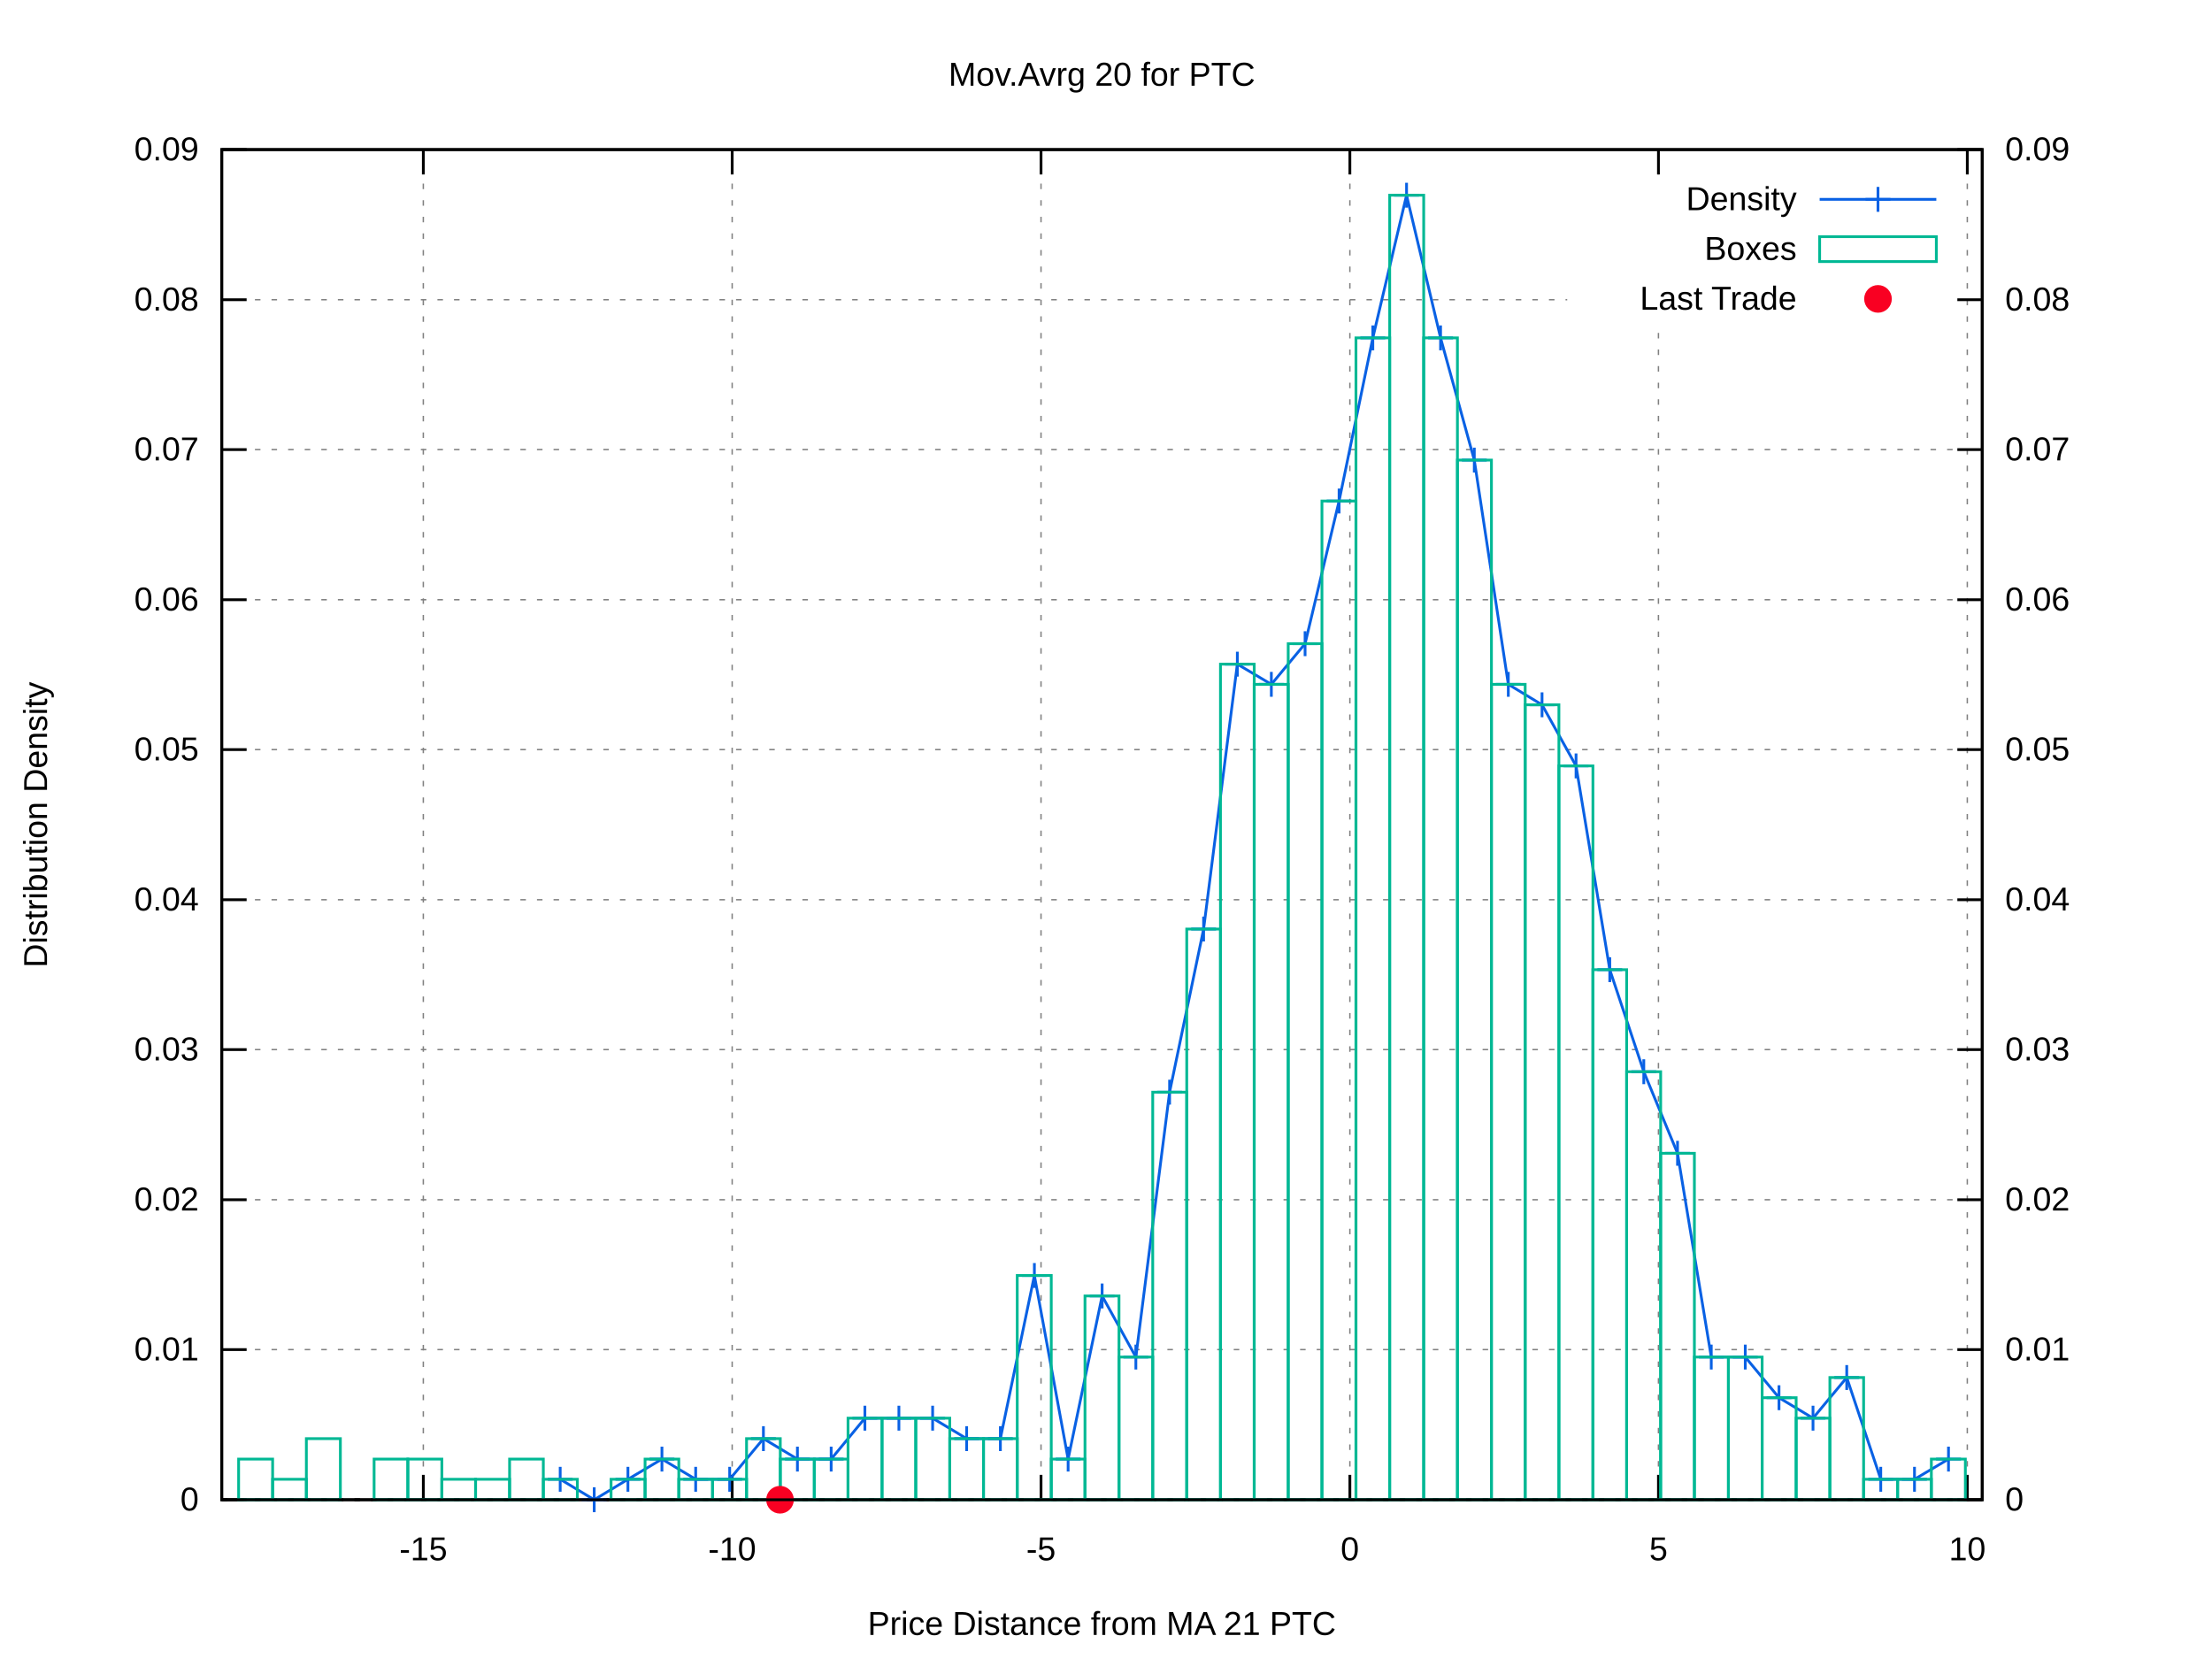
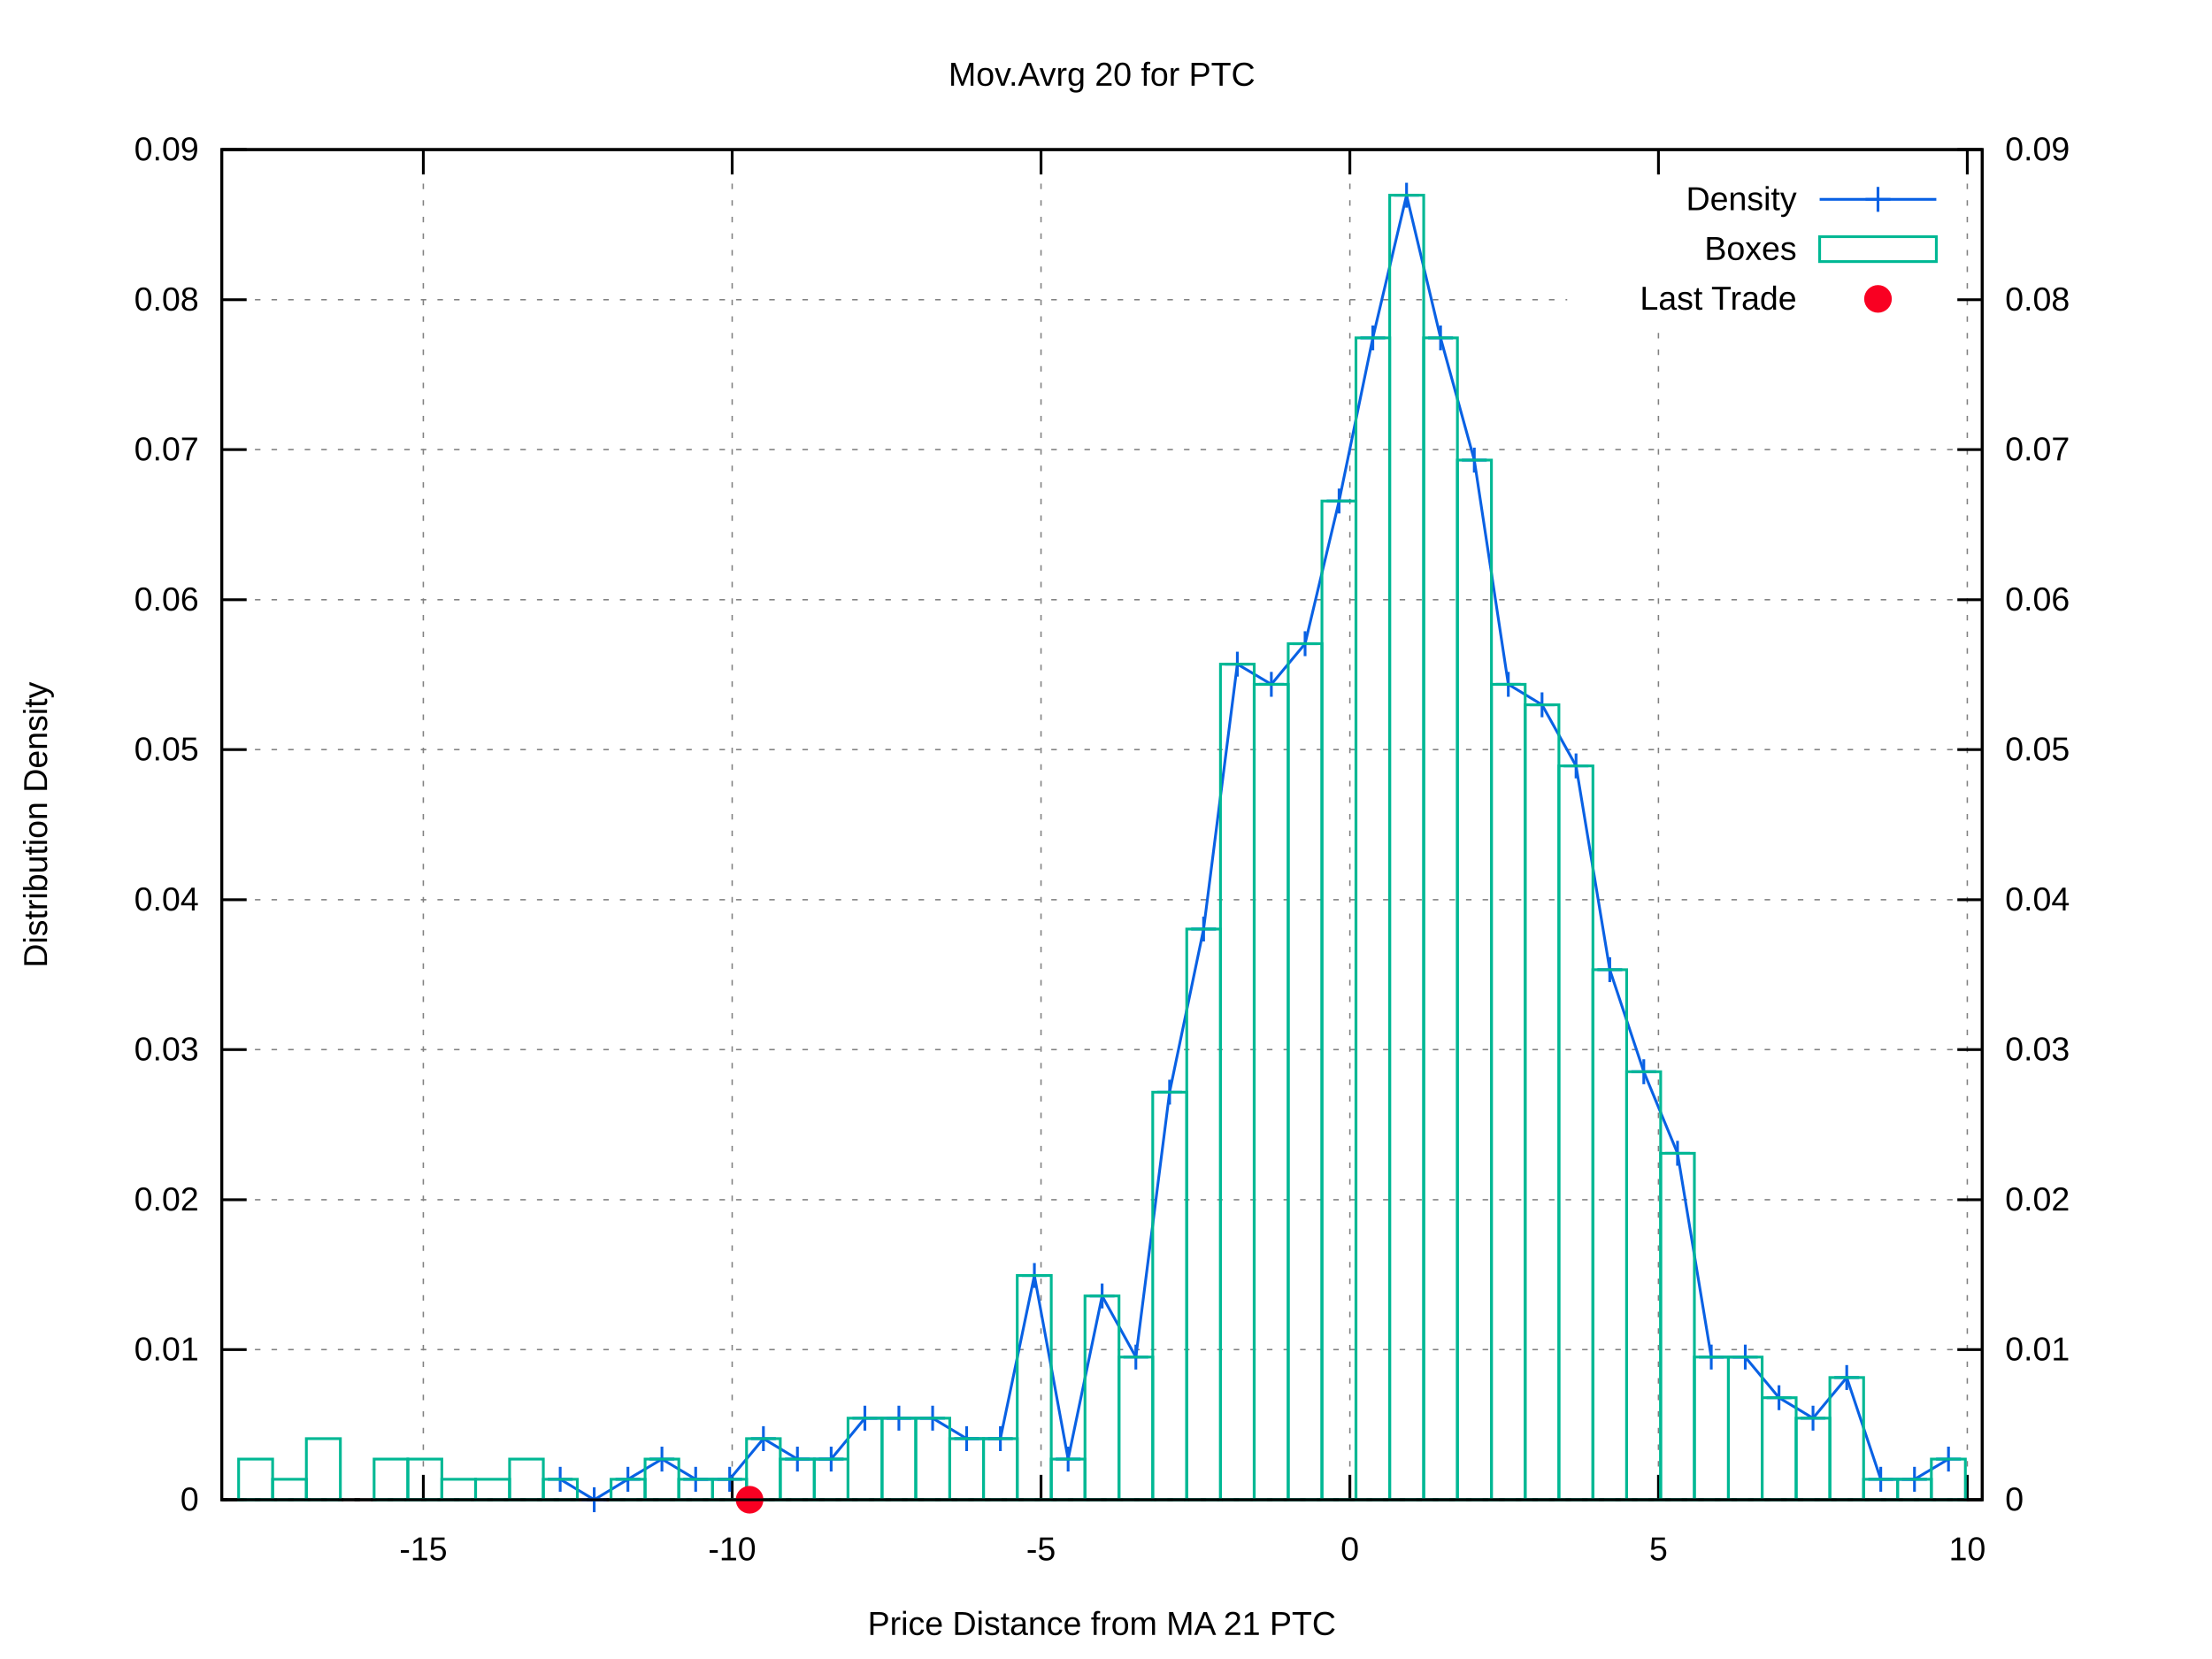
<svg xmlns="http://www.w3.org/2000/svg" xmlns:xlink="http://www.w3.org/1999/xlink" viewBox="0 0 800 600">
  <g id="gnuplot_canvas">
    <rect x="0" y="0" width="800" height="600" fill="#ffffff" />
    <defs>
      <circle id="gpDot" r="0.5" stroke-width="0.5" />
      <path id="gpPt0" stroke-width="0.222" stroke="currentColor" d="M-1,0 h2 M0,-1 v2" />
      <path id="gpPt1" stroke-width="0.222" stroke="currentColor" d="M-1,-1 L1,1 M1,-1 L-1,1" />
      <path id="gpPt2" stroke-width="0.222" stroke="currentColor" d="M-1,0 L1,0 M0,-1 L0,1 M-1,-1 L1,1 M-1,1 L1,-1" />
      <rect id="gpPt3" stroke-width="0.222" stroke="currentColor" x="-1" y="-1" width="2" height="2" />
      <rect id="gpPt4" stroke-width="0.222" stroke="currentColor" fill="currentColor" x="-1" y="-1" width="2" height="2" />
      <circle id="gpPt5" stroke-width="0.222" stroke="currentColor" cx="0" cy="0" r="1" />
      <use xlink:href="#gpPt5" id="gpPt6" fill="currentColor" stroke="none" />
      <path id="gpPt7" stroke-width="0.222" stroke="currentColor" d="M0,-1.33 L-1.33,0.67 L1.33,0.67 z" />
      <use xlink:href="#gpPt7" id="gpPt8" fill="currentColor" stroke="none" />
      <use xlink:href="#gpPt7" id="gpPt9" stroke="currentColor" transform="rotate(180)" />
      <use xlink:href="#gpPt9" id="gpPt10" fill="currentColor" stroke="none" />
      <use xlink:href="#gpPt3" id="gpPt11" stroke="currentColor" transform="rotate(45)" />
      <use xlink:href="#gpPt11" id="gpPt12" fill="currentColor" stroke="none" />
      <path id="gpPt13" stroke-width="0.222" stroke="currentColor" d="M0,1.330 L1.265,0.411 L0.782,-1.067 L-0.782,-1.076 L-1.265,0.411 z" />
      <use xlink:href="#gpPt13" id="gpPt14" fill="currentColor" stroke="none" />
      <filter id="textbox" filterUnits="objectBoundingBox" x="0" y="0" height="1" width="1">
        <feFlood flood-color="#FFFFFF" flood-opacity="1" result="bgnd" />
        <feComposite in="SourceGraphic" in2="bgnd" operator="atop" />
      </filter>
      <filter id="greybox" filterUnits="objectBoundingBox" x="0" y="0" height="1" width="1">
        <feFlood flood-color="lightgrey" flood-opacity="1" result="grey" />
        <feComposite in="SourceGraphic" in2="grey" operator="atop" />
      </filter>
    </defs>
    <g fill="none" color="#FFFFFF" stroke="black" stroke-width="1.00" stroke-linecap="butt" stroke-linejoin="miter">
</g>
    <g fill="none" color="black" stroke="currentColor" stroke-width="1.00" stroke-linecap="butt" stroke-linejoin="miter">
</g>
    <g fill="none" color="black" stroke="black" stroke-width="0.50" stroke-linecap="butt" stroke-linejoin="miter">
</g>
    <g fill="none" color="gray" stroke="currentColor" stroke-width="0.50" stroke-linecap="butt" stroke-linejoin="miter">
      <path stroke="gray" stroke-dasharray="2,4" class="gridline" d="M80.2,542.4 L716.9,542.4  " />
    </g>
    <g fill="none" color="gray" stroke="gray" stroke-width="1.00" stroke-linecap="butt" stroke-linejoin="miter">
</g>
    <g fill="none" color="black" stroke="currentColor" stroke-width="1.00" stroke-linecap="butt" stroke-linejoin="miter">
      <path stroke="black" d="M80.2,542.4 L89.2,542.4  " />
      <g transform="translate(71.9,546.3)" stroke="none" fill="black" font-family="arial" font-size="12.00" text-anchor="end">
        <text>
          <tspan font-family="arial"> 0</tspan>
        </text>
      </g>
    </g>
    <g fill="none" color="black" stroke="currentColor" stroke-width="1.00" stroke-linecap="butt" stroke-linejoin="miter">
</g>
    <g fill="none" color="black" stroke="black" stroke-width="0.50" stroke-linecap="butt" stroke-linejoin="miter">
</g>
    <g fill="none" color="gray" stroke="currentColor" stroke-width="0.50" stroke-linecap="butt" stroke-linejoin="miter">
      <path stroke="gray" stroke-dasharray="2,4" class="gridline" d="M80.2,488.1 L716.9,488.1  " />
    </g>
    <g fill="none" color="gray" stroke="gray" stroke-width="1.00" stroke-linecap="butt" stroke-linejoin="miter">
</g>
    <g fill="none" color="black" stroke="currentColor" stroke-width="1.00" stroke-linecap="butt" stroke-linejoin="miter">
      <path stroke="black" d="M80.2,488.1 L89.2,488.1  " />
      <g transform="translate(71.9,492.0)" stroke="none" fill="black" font-family="arial" font-size="12.00" text-anchor="end">
        <text>
          <tspan font-family="arial"> 0.01</tspan>
        </text>
      </g>
    </g>
    <g fill="none" color="black" stroke="currentColor" stroke-width="1.00" stroke-linecap="butt" stroke-linejoin="miter">
</g>
    <g fill="none" color="black" stroke="black" stroke-width="0.50" stroke-linecap="butt" stroke-linejoin="miter">
</g>
    <g fill="none" color="gray" stroke="currentColor" stroke-width="0.50" stroke-linecap="butt" stroke-linejoin="miter">
      <path stroke="gray" stroke-dasharray="2,4" class="gridline" d="M80.2,433.9 L716.9,433.9  " />
    </g>
    <g fill="none" color="gray" stroke="gray" stroke-width="1.00" stroke-linecap="butt" stroke-linejoin="miter">
</g>
    <g fill="none" color="black" stroke="currentColor" stroke-width="1.00" stroke-linecap="butt" stroke-linejoin="miter">
      <path stroke="black" d="M80.2,433.9 L89.2,433.9  " />
      <g transform="translate(71.9,437.8)" stroke="none" fill="black" font-family="arial" font-size="12.00" text-anchor="end">
        <text>
          <tspan font-family="arial"> 0.02</tspan>
        </text>
      </g>
    </g>
    <g fill="none" color="black" stroke="currentColor" stroke-width="1.00" stroke-linecap="butt" stroke-linejoin="miter">
</g>
    <g fill="none" color="black" stroke="black" stroke-width="0.50" stroke-linecap="butt" stroke-linejoin="miter">
</g>
    <g fill="none" color="gray" stroke="currentColor" stroke-width="0.50" stroke-linecap="butt" stroke-linejoin="miter">
      <path stroke="gray" stroke-dasharray="2,4" class="gridline" d="M80.2,379.6 L716.9,379.6  " />
    </g>
    <g fill="none" color="gray" stroke="gray" stroke-width="1.00" stroke-linecap="butt" stroke-linejoin="miter">
</g>
    <g fill="none" color="black" stroke="currentColor" stroke-width="1.00" stroke-linecap="butt" stroke-linejoin="miter">
      <path stroke="black" d="M80.2,379.6 L89.2,379.6  " />
      <g transform="translate(71.9,383.5)" stroke="none" fill="black" font-family="arial" font-size="12.00" text-anchor="end">
        <text>
          <tspan font-family="arial"> 0.03</tspan>
        </text>
      </g>
    </g>
    <g fill="none" color="black" stroke="currentColor" stroke-width="1.00" stroke-linecap="butt" stroke-linejoin="miter">
</g>
    <g fill="none" color="black" stroke="black" stroke-width="0.50" stroke-linecap="butt" stroke-linejoin="miter">
</g>
    <g fill="none" color="gray" stroke="currentColor" stroke-width="0.50" stroke-linecap="butt" stroke-linejoin="miter">
      <path stroke="gray" stroke-dasharray="2,4" class="gridline" d="M80.2,325.4 L716.9,325.4  " />
    </g>
    <g fill="none" color="gray" stroke="gray" stroke-width="1.00" stroke-linecap="butt" stroke-linejoin="miter">
</g>
    <g fill="none" color="black" stroke="currentColor" stroke-width="1.00" stroke-linecap="butt" stroke-linejoin="miter">
      <path stroke="black" d="M80.2,325.4 L89.2,325.4  " />
      <g transform="translate(71.9,329.3)" stroke="none" fill="black" font-family="arial" font-size="12.00" text-anchor="end">
        <text>
          <tspan font-family="arial"> 0.04</tspan>
        </text>
      </g>
    </g>
    <g fill="none" color="black" stroke="currentColor" stroke-width="1.00" stroke-linecap="butt" stroke-linejoin="miter">
</g>
    <g fill="none" color="black" stroke="black" stroke-width="0.50" stroke-linecap="butt" stroke-linejoin="miter">
</g>
    <g fill="none" color="gray" stroke="currentColor" stroke-width="0.50" stroke-linecap="butt" stroke-linejoin="miter">
      <path stroke="gray" stroke-dasharray="2,4" class="gridline" d="M80.2,271.1 L716.9,271.1  " />
    </g>
    <g fill="none" color="gray" stroke="gray" stroke-width="1.00" stroke-linecap="butt" stroke-linejoin="miter">
</g>
    <g fill="none" color="black" stroke="currentColor" stroke-width="1.00" stroke-linecap="butt" stroke-linejoin="miter">
      <path stroke="black" d="M80.2,271.1 L89.2,271.1  " />
      <g transform="translate(71.9,275.0)" stroke="none" fill="black" font-family="arial" font-size="12.00" text-anchor="end">
        <text>
          <tspan font-family="arial"> 0.05</tspan>
        </text>
      </g>
    </g>
    <g fill="none" color="black" stroke="currentColor" stroke-width="1.00" stroke-linecap="butt" stroke-linejoin="miter">
</g>
    <g fill="none" color="black" stroke="black" stroke-width="0.50" stroke-linecap="butt" stroke-linejoin="miter">
</g>
    <g fill="none" color="gray" stroke="currentColor" stroke-width="0.50" stroke-linecap="butt" stroke-linejoin="miter">
      <path stroke="gray" stroke-dasharray="2,4" class="gridline" d="M80.2,216.9 L716.9,216.9  " />
    </g>
    <g fill="none" color="gray" stroke="gray" stroke-width="1.00" stroke-linecap="butt" stroke-linejoin="miter">
</g>
    <g fill="none" color="black" stroke="currentColor" stroke-width="1.00" stroke-linecap="butt" stroke-linejoin="miter">
      <path stroke="black" d="M80.2,216.9 L89.2,216.9  " />
      <g transform="translate(71.9,220.8)" stroke="none" fill="black" font-family="arial" font-size="12.00" text-anchor="end">
        <text>
          <tspan font-family="arial"> 0.06</tspan>
        </text>
      </g>
    </g>
    <g fill="none" color="black" stroke="currentColor" stroke-width="1.00" stroke-linecap="butt" stroke-linejoin="miter">
</g>
    <g fill="none" color="black" stroke="black" stroke-width="0.50" stroke-linecap="butt" stroke-linejoin="miter">
</g>
    <g fill="none" color="gray" stroke="currentColor" stroke-width="0.50" stroke-linecap="butt" stroke-linejoin="miter">
      <path stroke="gray" stroke-dasharray="2,4" class="gridline" d="M80.2,162.6 L716.9,162.6  " />
    </g>
    <g fill="none" color="gray" stroke="gray" stroke-width="1.00" stroke-linecap="butt" stroke-linejoin="miter">
</g>
    <g fill="none" color="black" stroke="currentColor" stroke-width="1.00" stroke-linecap="butt" stroke-linejoin="miter">
      <path stroke="black" d="M80.2,162.6 L89.2,162.6  " />
      <g transform="translate(71.9,166.5)" stroke="none" fill="black" font-family="arial" font-size="12.00" text-anchor="end">
        <text>
          <tspan font-family="arial"> 0.07</tspan>
        </text>
      </g>
    </g>
    <g fill="none" color="black" stroke="currentColor" stroke-width="1.00" stroke-linecap="butt" stroke-linejoin="miter">
</g>
    <g fill="none" color="black" stroke="black" stroke-width="0.50" stroke-linecap="butt" stroke-linejoin="miter">
</g>
    <g fill="none" color="gray" stroke="currentColor" stroke-width="0.50" stroke-linecap="butt" stroke-linejoin="miter">
      <path stroke="gray" stroke-dasharray="2,4" class="gridline" d="M80.2,108.4 L566.8,108.4 M708.6,108.4 L716.9,108.4  " />
    </g>
    <g fill="none" color="gray" stroke="gray" stroke-width="1.00" stroke-linecap="butt" stroke-linejoin="miter">
</g>
    <g fill="none" color="black" stroke="currentColor" stroke-width="1.00" stroke-linecap="butt" stroke-linejoin="miter">
      <path stroke="black" d="M80.2,108.4 L89.2,108.4  " />
      <g transform="translate(71.9,112.3)" stroke="none" fill="black" font-family="arial" font-size="12.00" text-anchor="end">
        <text>
          <tspan font-family="arial"> 0.08</tspan>
        </text>
      </g>
    </g>
    <g fill="none" color="black" stroke="currentColor" stroke-width="1.00" stroke-linecap="butt" stroke-linejoin="miter">
</g>
    <g fill="none" color="black" stroke="black" stroke-width="0.50" stroke-linecap="butt" stroke-linejoin="miter">
</g>
    <g fill="none" color="gray" stroke="currentColor" stroke-width="0.50" stroke-linecap="butt" stroke-linejoin="miter">
      <path stroke="gray" stroke-dasharray="2,4" class="gridline" d="M80.2,54.1 L716.9,54.1  " />
    </g>
    <g fill="none" color="gray" stroke="gray" stroke-width="1.00" stroke-linecap="butt" stroke-linejoin="miter">
</g>
    <g fill="none" color="black" stroke="currentColor" stroke-width="1.00" stroke-linecap="butt" stroke-linejoin="miter">
      <path stroke="black" d="M80.2,54.1 L89.2,54.1  " />
      <g transform="translate(71.9,58.0)" stroke="none" fill="black" font-family="arial" font-size="12.00" text-anchor="end">
        <text>
          <tspan font-family="arial"> 0.09</tspan>
        </text>
      </g>
    </g>
    <g fill="none" color="black" stroke="currentColor" stroke-width="1.00" stroke-linecap="butt" stroke-linejoin="miter">
</g>
    <g fill="none" color="black" stroke="black" stroke-width="0.50" stroke-linecap="butt" stroke-linejoin="miter">
</g>
    <g fill="none" color="gray" stroke="currentColor" stroke-width="0.50" stroke-linecap="butt" stroke-linejoin="miter">
      <path stroke="gray" stroke-dasharray="2,4" class="gridline" d="M153.1,542.4 L153.1,54.1  " />
    </g>
    <g fill="none" color="gray" stroke="gray" stroke-width="1.00" stroke-linecap="butt" stroke-linejoin="miter">
</g>
    <g fill="none" color="black" stroke="currentColor" stroke-width="1.00" stroke-linecap="butt" stroke-linejoin="miter">
      <path stroke="black" d="M153.1,542.4 L153.1,533.4 M153.1,54.1 L153.1,63.1  " />
      <g transform="translate(153.1,564.3)" stroke="none" fill="black" font-family="arial" font-size="12.00" text-anchor="middle">
        <text>
          <tspan font-family="arial">-15</tspan>
        </text>
      </g>
    </g>
    <g fill="none" color="black" stroke="currentColor" stroke-width="1.00" stroke-linecap="butt" stroke-linejoin="miter">
</g>
    <g fill="none" color="black" stroke="black" stroke-width="0.50" stroke-linecap="butt" stroke-linejoin="miter">
</g>
    <g fill="none" color="gray" stroke="currentColor" stroke-width="0.50" stroke-linecap="butt" stroke-linejoin="miter">
      <path stroke="gray" stroke-dasharray="2,4" class="gridline" d="M264.8,542.4 L264.8,54.1  " />
    </g>
    <g fill="none" color="gray" stroke="gray" stroke-width="1.00" stroke-linecap="butt" stroke-linejoin="miter">
</g>
    <g fill="none" color="black" stroke="currentColor" stroke-width="1.00" stroke-linecap="butt" stroke-linejoin="miter">
      <path stroke="black" d="M264.8,542.4 L264.8,533.4 M264.8,54.1 L264.8,63.1  " />
      <g transform="translate(264.8,564.3)" stroke="none" fill="black" font-family="arial" font-size="12.00" text-anchor="middle">
        <text>
          <tspan font-family="arial">-10</tspan>
        </text>
      </g>
    </g>
    <g fill="none" color="black" stroke="currentColor" stroke-width="1.00" stroke-linecap="butt" stroke-linejoin="miter">
</g>
    <g fill="none" color="black" stroke="black" stroke-width="0.50" stroke-linecap="butt" stroke-linejoin="miter">
</g>
    <g fill="none" color="gray" stroke="currentColor" stroke-width="0.50" stroke-linecap="butt" stroke-linejoin="miter">
      <path stroke="gray" stroke-dasharray="2,4" class="gridline" d="M376.5,542.4 L376.5,54.1  " />
    </g>
    <g fill="none" color="gray" stroke="gray" stroke-width="1.00" stroke-linecap="butt" stroke-linejoin="miter">
</g>
    <g fill="none" color="black" stroke="currentColor" stroke-width="1.00" stroke-linecap="butt" stroke-linejoin="miter">
      <path stroke="black" d="M376.5,542.4 L376.5,533.4 M376.5,54.1 L376.5,63.1  " />
      <g transform="translate(376.5,564.3)" stroke="none" fill="black" font-family="arial" font-size="12.00" text-anchor="middle">
        <text>
          <tspan font-family="arial">-5</tspan>
        </text>
      </g>
    </g>
    <g fill="none" color="black" stroke="currentColor" stroke-width="1.00" stroke-linecap="butt" stroke-linejoin="miter">
</g>
    <g fill="none" color="black" stroke="black" stroke-width="0.50" stroke-linecap="butt" stroke-linejoin="miter">
</g>
    <g fill="none" color="gray" stroke="currentColor" stroke-width="0.50" stroke-linecap="butt" stroke-linejoin="miter">
      <path stroke="gray" stroke-dasharray="2,4" class="gridline" d="M488.2,542.4 L488.2,54.1  " />
    </g>
    <g fill="none" color="gray" stroke="gray" stroke-width="1.00" stroke-linecap="butt" stroke-linejoin="miter">
</g>
    <g fill="none" color="black" stroke="currentColor" stroke-width="1.00" stroke-linecap="butt" stroke-linejoin="miter">
      <path stroke="black" d="M488.2,542.4 L488.2,533.4 M488.2,54.1 L488.2,63.1  " />
      <g transform="translate(488.2,564.3)" stroke="none" fill="black" font-family="arial" font-size="12.00" text-anchor="middle">
        <text>
          <tspan font-family="arial"> 0</tspan>
        </text>
      </g>
    </g>
    <g fill="none" color="black" stroke="currentColor" stroke-width="1.00" stroke-linecap="butt" stroke-linejoin="miter">
</g>
    <g fill="none" color="black" stroke="black" stroke-width="0.50" stroke-linecap="butt" stroke-linejoin="miter">
</g>
    <g fill="none" color="gray" stroke="currentColor" stroke-width="0.50" stroke-linecap="butt" stroke-linejoin="miter">
      <path stroke="gray" stroke-dasharray="2,4" class="gridline" d="M599.8,542.4 L599.8,117.1 M599.8,63.1 L599.8,54.1  " />
    </g>
    <g fill="none" color="gray" stroke="gray" stroke-width="1.00" stroke-linecap="butt" stroke-linejoin="miter">
</g>
    <g fill="none" color="black" stroke="currentColor" stroke-width="1.00" stroke-linecap="butt" stroke-linejoin="miter">
      <path stroke="black" d="M599.8,542.4 L599.8,533.4 M599.8,54.1 L599.8,63.1  " />
      <g transform="translate(599.8,564.3)" stroke="none" fill="black" font-family="arial" font-size="12.00" text-anchor="middle">
        <text>
          <tspan font-family="arial"> 5</tspan>
        </text>
      </g>
    </g>
    <g fill="none" color="black" stroke="currentColor" stroke-width="1.00" stroke-linecap="butt" stroke-linejoin="miter">
</g>
    <g fill="none" color="black" stroke="black" stroke-width="0.50" stroke-linecap="butt" stroke-linejoin="miter">
</g>
    <g fill="none" color="gray" stroke="currentColor" stroke-width="0.50" stroke-linecap="butt" stroke-linejoin="miter">
      <path stroke="gray" stroke-dasharray="2,4" class="gridline" d="M711.5,542.4 L711.5,54.1  " />
    </g>
    <g fill="none" color="gray" stroke="gray" stroke-width="1.00" stroke-linecap="butt" stroke-linejoin="miter">
</g>
    <g fill="none" color="black" stroke="currentColor" stroke-width="1.00" stroke-linecap="butt" stroke-linejoin="miter">
      <path stroke="black" d="M711.5,542.4 L711.5,533.4 M711.5,54.1 L711.5,63.1  " />
      <g transform="translate(711.5,564.3)" stroke="none" fill="black" font-family="arial" font-size="12.00" text-anchor="middle">
        <text>
          <tspan font-family="arial"> 10</tspan>
        </text>
      </g>
    </g>
    <g fill="none" color="black" stroke="currentColor" stroke-width="1.00" stroke-linecap="butt" stroke-linejoin="miter">
      <path stroke="black" d="M716.9,542.4 L707.9,542.4  " />
      <g transform="translate(725.2,546.3)" stroke="none" fill="black" font-family="arial" font-size="12.00" text-anchor="start">
        <text>
          <tspan font-family="arial"> 0</tspan>
        </text>
      </g>
    </g>
    <g fill="none" color="black" stroke="currentColor" stroke-width="1.00" stroke-linecap="butt" stroke-linejoin="miter">
      <path stroke="black" d="M716.9,488.1 L707.9,488.1  " />
      <g transform="translate(725.2,492.0)" stroke="none" fill="black" font-family="arial" font-size="12.00" text-anchor="start">
        <text>
          <tspan font-family="arial"> 0.01</tspan>
        </text>
      </g>
    </g>
    <g fill="none" color="black" stroke="currentColor" stroke-width="1.00" stroke-linecap="butt" stroke-linejoin="miter">
      <path stroke="black" d="M716.9,433.9 L707.9,433.9  " />
      <g transform="translate(725.2,437.8)" stroke="none" fill="black" font-family="arial" font-size="12.00" text-anchor="start">
        <text>
          <tspan font-family="arial"> 0.02</tspan>
        </text>
      </g>
    </g>
    <g fill="none" color="black" stroke="currentColor" stroke-width="1.00" stroke-linecap="butt" stroke-linejoin="miter">
      <path stroke="black" d="M716.9,379.6 L707.9,379.6  " />
      <g transform="translate(725.2,383.5)" stroke="none" fill="black" font-family="arial" font-size="12.00" text-anchor="start">
        <text>
          <tspan font-family="arial"> 0.03</tspan>
        </text>
      </g>
    </g>
    <g fill="none" color="black" stroke="currentColor" stroke-width="1.00" stroke-linecap="butt" stroke-linejoin="miter">
      <path stroke="black" d="M716.9,325.4 L707.9,325.4  " />
      <g transform="translate(725.2,329.3)" stroke="none" fill="black" font-family="arial" font-size="12.00" text-anchor="start">
        <text>
          <tspan font-family="arial"> 0.04</tspan>
        </text>
      </g>
    </g>
    <g fill="none" color="black" stroke="currentColor" stroke-width="1.00" stroke-linecap="butt" stroke-linejoin="miter">
      <path stroke="black" d="M716.9,271.1 L707.9,271.1  " />
      <g transform="translate(725.2,275.0)" stroke="none" fill="black" font-family="arial" font-size="12.00" text-anchor="start">
        <text>
          <tspan font-family="arial"> 0.05</tspan>
        </text>
      </g>
    </g>
    <g fill="none" color="black" stroke="currentColor" stroke-width="1.00" stroke-linecap="butt" stroke-linejoin="miter">
      <path stroke="black" d="M716.9,216.9 L707.9,216.9  " />
      <g transform="translate(725.2,220.8)" stroke="none" fill="black" font-family="arial" font-size="12.00" text-anchor="start">
        <text>
          <tspan font-family="arial"> 0.06</tspan>
        </text>
      </g>
    </g>
    <g fill="none" color="black" stroke="currentColor" stroke-width="1.00" stroke-linecap="butt" stroke-linejoin="miter">
      <path stroke="black" d="M716.9,162.6 L707.9,162.6  " />
      <g transform="translate(725.2,166.5)" stroke="none" fill="black" font-family="arial" font-size="12.00" text-anchor="start">
        <text>
          <tspan font-family="arial"> 0.07</tspan>
        </text>
      </g>
    </g>
    <g fill="none" color="black" stroke="currentColor" stroke-width="1.00" stroke-linecap="butt" stroke-linejoin="miter">
      <path stroke="black" d="M716.9,108.4 L707.9,108.4  " />
      <g transform="translate(725.2,112.3)" stroke="none" fill="black" font-family="arial" font-size="12.00" text-anchor="start">
        <text>
          <tspan font-family="arial"> 0.08</tspan>
        </text>
      </g>
    </g>
    <g fill="none" color="black" stroke="currentColor" stroke-width="1.00" stroke-linecap="butt" stroke-linejoin="miter">
      <path stroke="black" d="M716.9,54.1 L707.9,54.1  " />
      <g transform="translate(725.2,58.0)" stroke="none" fill="black" font-family="arial" font-size="12.00" text-anchor="start">
        <text>
          <tspan font-family="arial"> 0.09</tspan>
        </text>
      </g>
    </g>
    <g fill="none" color="black" stroke="currentColor" stroke-width="1.00" stroke-linecap="butt" stroke-linejoin="miter">
</g>
    <g fill="none" color="gray" stroke="currentColor" stroke-width="1.00" stroke-linecap="butt" stroke-linejoin="miter">
      <path stroke="black" stroke-dasharray="2,4" d="M80.2,542.4 L716.9,542.4  " />
    </g>
    <g fill="none" color="black" stroke="currentColor" stroke-width="1.00" stroke-linecap="butt" stroke-linejoin="miter">
      <path stroke="black" d="M80.2,54.1 L80.2,542.4 L716.9,542.4 L716.9,54.1 L80.2,54.1 Z  " />
    </g>
    <g fill="none" color="black" stroke="currentColor" stroke-width="1.00" stroke-linecap="butt" stroke-linejoin="miter">
      <g transform="translate(17.0,298.3) rotate(270)" stroke="none" fill="black" font-family="arial" font-size="12.00" text-anchor="middle">
        <text>
          <tspan font-family="arial">Distribution Density</tspan>
        </text>
      </g>
    </g>
    <g fill="none" color="black" stroke="currentColor" stroke-width="1.00" stroke-linecap="butt" stroke-linejoin="miter">
      <g transform="translate(398.5,591.3)" stroke="none" fill="black" font-family="arial" font-size="12.00" text-anchor="middle">
        <text>
          <tspan font-family="arial">Price Distance from MA 21 PTC</tspan>
        </text>
      </g>
    </g>
    <g fill="none" color="black" stroke="currentColor" stroke-width="1.00" stroke-linecap="butt" stroke-linejoin="miter">
      <g transform="translate(398.5,31.0)" stroke="none" fill="black" font-family="arial" font-size="12.00" text-anchor="middle">
        <text>
          <tspan font-family="arial">Mov.Avrg 20 for PTC </tspan>
        </text>
      </g>
    </g>
    <g id="gnuplot_plot_1">
      <g fill="none" color="black" stroke="currentColor" stroke-width="1.00" stroke-linecap="butt" stroke-linejoin="miter">
        <g transform="translate(649.8,76.0)" stroke="none" fill="black" font-family="arial" font-size="12.00" text-anchor="end">
          <text>
            <tspan font-family="arial">Density</tspan>
          </text>
        </g>
      </g>
      <g fill="none" color="black" stroke="currentColor" stroke-width="1.00" stroke-linecap="butt" stroke-linejoin="miter">
        <path stroke="rgb(  9,  97, 228)" d="M658.1,72.1 L700.3,72.1 M202.6,535.0 L214.9,542.4 L227.1,535.0 L239.4,527.7 L251.6,535.0 L263.9,535.0   L276.1,520.3 L288.4,527.7 L300.6,527.7 L312.8,512.9 L325.1,512.9 L337.3,512.9 L349.6,520.3 L361.8,520.3   L374.1,461.3 L386.3,527.7 L398.6,468.7 L410.8,490.8 L423.0,395.0 L435.3,336.0 L447.5,240.2 L459.8,247.5   L472.0,232.8 L484.3,181.2 L496.5,122.2 L508.7,70.6 L521.0,122.2 L533.2,166.4 L545.5,247.5 L557.7,254.9   L570.0,277.0 L582.2,350.7 L594.5,387.6 L606.7,417.1 L618.9,490.8 L631.2,490.8 L643.4,505.5 L655.7,512.9   L667.9,498.2 L680.2,535.0 L692.4,535.0 L704.7,527.7  " />
        <use xlink:href="#gpPt0" transform="translate(202.6,535.0) scale(4.50)" color="rgb(  9,  97, 228)" />
        <use xlink:href="#gpPt0" transform="translate(214.9,542.4) scale(4.50)" color="rgb(  9,  97, 228)" />
        <use xlink:href="#gpPt0" transform="translate(227.1,535.0) scale(4.50)" color="rgb(  9,  97, 228)" />
        <use xlink:href="#gpPt0" transform="translate(239.4,527.7) scale(4.50)" color="rgb(  9,  97, 228)" />
        <use xlink:href="#gpPt0" transform="translate(251.6,535.0) scale(4.50)" color="rgb(  9,  97, 228)" />
        <use xlink:href="#gpPt0" transform="translate(263.9,535.0) scale(4.50)" color="rgb(  9,  97, 228)" />
        <use xlink:href="#gpPt0" transform="translate(276.1,520.3) scale(4.50)" color="rgb(  9,  97, 228)" />
        <use xlink:href="#gpPt0" transform="translate(288.4,527.7) scale(4.50)" color="rgb(  9,  97, 228)" />
        <use xlink:href="#gpPt0" transform="translate(300.6,527.7) scale(4.50)" color="rgb(  9,  97, 228)" />
        <use xlink:href="#gpPt0" transform="translate(312.8,512.9) scale(4.50)" color="rgb(  9,  97, 228)" />
        <use xlink:href="#gpPt0" transform="translate(325.1,512.9) scale(4.50)" color="rgb(  9,  97, 228)" />
        <use xlink:href="#gpPt0" transform="translate(337.3,512.9) scale(4.50)" color="rgb(  9,  97, 228)" />
        <use xlink:href="#gpPt0" transform="translate(349.6,520.3) scale(4.50)" color="rgb(  9,  97, 228)" />
        <use xlink:href="#gpPt0" transform="translate(361.8,520.3) scale(4.50)" color="rgb(  9,  97, 228)" />
        <use xlink:href="#gpPt0" transform="translate(374.1,461.3) scale(4.50)" color="rgb(  9,  97, 228)" />
        <use xlink:href="#gpPt0" transform="translate(386.3,527.7) scale(4.50)" color="rgb(  9,  97, 228)" />
        <use xlink:href="#gpPt0" transform="translate(398.6,468.7) scale(4.50)" color="rgb(  9,  97, 228)" />
        <use xlink:href="#gpPt0" transform="translate(410.8,490.8) scale(4.50)" color="rgb(  9,  97, 228)" />
        <use xlink:href="#gpPt0" transform="translate(423.0,395.0) scale(4.50)" color="rgb(  9,  97, 228)" />
        <use xlink:href="#gpPt0" transform="translate(435.3,336.0) scale(4.50)" color="rgb(  9,  97, 228)" />
        <use xlink:href="#gpPt0" transform="translate(447.5,240.2) scale(4.50)" color="rgb(  9,  97, 228)" />
        <use xlink:href="#gpPt0" transform="translate(459.8,247.5) scale(4.50)" color="rgb(  9,  97, 228)" />
        <use xlink:href="#gpPt0" transform="translate(472.0,232.8) scale(4.50)" color="rgb(  9,  97, 228)" />
        <use xlink:href="#gpPt0" transform="translate(484.3,181.2) scale(4.50)" color="rgb(  9,  97, 228)" />
        <use xlink:href="#gpPt0" transform="translate(496.5,122.2) scale(4.50)" color="rgb(  9,  97, 228)" />
        <use xlink:href="#gpPt0" transform="translate(508.7,70.6) scale(4.50)" color="rgb(  9,  97, 228)" />
        <use xlink:href="#gpPt0" transform="translate(521.0,122.2) scale(4.50)" color="rgb(  9,  97, 228)" />
        <use xlink:href="#gpPt0" transform="translate(533.2,166.4) scale(4.50)" color="rgb(  9,  97, 228)" />
        <use xlink:href="#gpPt0" transform="translate(545.5,247.5) scale(4.50)" color="rgb(  9,  97, 228)" />
        <use xlink:href="#gpPt0" transform="translate(557.7,254.9) scale(4.50)" color="rgb(  9,  97, 228)" />
        <use xlink:href="#gpPt0" transform="translate(570.0,277.0) scale(4.50)" color="rgb(  9,  97, 228)" />
        <use xlink:href="#gpPt0" transform="translate(582.2,350.7) scale(4.50)" color="rgb(  9,  97, 228)" />
        <use xlink:href="#gpPt0" transform="translate(594.5,387.6) scale(4.50)" color="rgb(  9,  97, 228)" />
        <use xlink:href="#gpPt0" transform="translate(606.7,417.1) scale(4.50)" color="rgb(  9,  97, 228)" />
        <use xlink:href="#gpPt0" transform="translate(618.9,490.8) scale(4.50)" color="rgb(  9,  97, 228)" />
        <use xlink:href="#gpPt0" transform="translate(631.2,490.8) scale(4.50)" color="rgb(  9,  97, 228)" />
        <use xlink:href="#gpPt0" transform="translate(643.4,505.5) scale(4.50)" color="rgb(  9,  97, 228)" />
        <use xlink:href="#gpPt0" transform="translate(655.7,512.9) scale(4.50)" color="rgb(  9,  97, 228)" />
        <use xlink:href="#gpPt0" transform="translate(667.9,498.2) scale(4.50)" color="rgb(  9,  97, 228)" />
        <use xlink:href="#gpPt0" transform="translate(680.2,535.0) scale(4.50)" color="rgb(  9,  97, 228)" />
        <use xlink:href="#gpPt0" transform="translate(692.4,535.0) scale(4.50)" color="rgb(  9,  97, 228)" />
        <use xlink:href="#gpPt0" transform="translate(704.7,527.7) scale(4.50)" color="rgb(  9,  97, 228)" />
        <use xlink:href="#gpPt0" transform="translate(679.2,72.1) scale(4.50)" color="rgb(  9,  97, 228)" />
      </g>
    </g>
    <g id="gnuplot_plot_2">
      <g fill="none" color="black" stroke="currentColor" stroke-width="1.00" stroke-linecap="butt" stroke-linejoin="miter">
        <g transform="translate(649.8,94.0)" stroke="none" fill="black" font-family="arial" font-size="12.00" text-anchor="end">
          <text>
            <tspan font-family="arial">Boxes</tspan>
          </text>
        </g>
      </g>
      <g fill="none" color="black" stroke="currentColor" stroke-width="1.00" stroke-linecap="butt" stroke-linejoin="miter">
        <path stroke="rgb(  0, 184, 148)" d="M658.1,94.6 L700.3,94.6 L700.3,85.6 L658.1,85.6 L658.1,94.6 Z  " />
        <path stroke="rgb(  0, 184, 148)" d="M86.3,542.4 L86.3,527.7 L98.6,527.7 L98.6,542.4 L86.3,542.4 Z  " />
        <path stroke="rgb(  0, 184, 148)" d="M98.6,542.4 L98.6,535.0 L110.8,535.0 L110.8,542.4 L98.6,542.4 Z  " />
        <path stroke="rgb(  0, 184, 148)" d="M110.8,542.4 L110.8,520.3 L123.1,520.3 L123.1,542.4 L110.8,542.4 Z  " />
        <path stroke="rgb(  0, 184, 148)" d="M135.3,542.4 L135.3,527.7 L147.5,527.7 L147.5,542.4 L135.3,542.4 Z  " />
        <path stroke="rgb(  0, 184, 148)" d="M147.5,542.4 L147.5,527.7 L159.8,527.7 L159.8,542.4 L147.5,542.4 Z  " />
        <path stroke="rgb(  0, 184, 148)" d="M159.8,542.4 L159.8,535.0 L172.0,535.0 L172.0,542.4 L159.8,542.4 Z  " />
        <path stroke="rgb(  0, 184, 148)" d="M172.0,542.4 L172.0,535.0 L184.3,535.0 L184.3,542.4 L172.0,542.4 Z  " />
        <path stroke="rgb(  0, 184, 148)" d="M184.3,542.4 L184.3,527.7 L196.5,527.7 L196.5,542.4 L184.3,542.4 Z  " />
        <path stroke="rgb(  0, 184, 148)" d="M196.5,542.4 L196.5,535.0 L208.8,535.0 L208.8,542.4 L196.5,542.4 Z  " />
        <path stroke="rgb(  0, 184, 148)" d="M221.0,542.4 L221.0,535.0 L233.3,535.0 L233.3,542.4 L221.0,542.4 Z  " />
        <path stroke="rgb(  0, 184, 148)" d="M233.3,542.4 L233.3,527.7 L245.5,527.7 L245.5,542.4 L233.3,542.4 Z  " />
        <path stroke="rgb(  0, 184, 148)" d="M245.5,542.4 L245.5,535.0 L257.7,535.0 L257.7,542.4 L245.5,542.4 Z  " />
        <path stroke="rgb(  0, 184, 148)" d="M257.7,542.4 L257.7,535.0 L270.0,535.0 L270.0,542.4 L257.7,542.4 Z  " />
        <path stroke="rgb(  0, 184, 148)" d="M270.0,542.4 L270.0,520.3 L282.2,520.3 L282.2,542.4 L270.0,542.4 Z  " />
        <path stroke="rgb(  0, 184, 148)" d="M282.2,542.4 L282.2,527.7 L294.5,527.7 L294.5,542.4 L282.2,542.4 Z  " />
        <path stroke="rgb(  0, 184, 148)" d="M294.5,542.4 L294.5,527.7 L306.7,527.7 L306.7,542.4 L294.5,542.4 Z  " />
        <path stroke="rgb(  0, 184, 148)" d="M306.7,542.4 L306.7,512.9 L319.0,512.9 L319.0,542.4 L306.7,542.4 Z  " />
        <path stroke="rgb(  0, 184, 148)" d="M319.0,542.4 L319.0,512.9 L331.2,512.9 L331.2,542.4 L319.0,542.4 Z  " />
        <path stroke="rgb(  0, 184, 148)" d="M331.2,542.4 L331.2,512.9 L343.5,512.9 L343.5,542.4 L331.2,542.4 Z  " />
        <path stroke="rgb(  0, 184, 148)" d="M343.5,542.4 L343.5,520.3 L355.7,520.3 L355.7,542.4 L343.5,542.4 Z  " />
        <path stroke="rgb(  0, 184, 148)" d="M355.7,542.4 L355.7,520.3 L367.9,520.3 L367.9,542.4 L355.7,542.4 Z  " />
        <path stroke="rgb(  0, 184, 148)" d="M367.9,542.4 L367.9,461.3 L380.2,461.3 L380.2,542.4 L367.9,542.4 Z  " />
        <path stroke="rgb(  0, 184, 148)" d="M380.2,542.4 L380.2,527.7 L392.4,527.7 L392.4,542.4 L380.2,542.4 Z  " />
        <path stroke="rgb(  0, 184, 148)" d="M392.4,542.4 L392.4,468.7 L404.7,468.7 L404.7,542.4 L392.4,542.4 Z  " />
        <path stroke="rgb(  0, 184, 148)" d="M404.7,542.4 L404.7,490.8 L416.9,490.8 L416.9,542.4 L404.7,542.4 Z  " />
        <path stroke="rgb(  0, 184, 148)" d="M416.9,542.4 L416.9,395.0 L429.2,395.0 L429.2,542.4 L416.9,542.4 Z  " />
        <path stroke="rgb(  0, 184, 148)" d="M429.2,542.4 L429.2,336.0 L441.4,336.0 L441.4,542.4 L429.2,542.4 Z  " />
        <path stroke="rgb(  0, 184, 148)" d="M441.4,542.4 L441.4,240.2 L453.6,240.2 L453.6,542.4 L441.4,542.4 Z  " />
        <path stroke="rgb(  0, 184, 148)" d="M453.6,542.4 L453.6,247.5 L465.9,247.5 L465.9,542.4 L453.6,542.4 Z  " />
        <path stroke="rgb(  0, 184, 148)" d="M465.9,542.4 L465.9,232.8 L478.1,232.8 L478.1,542.4 L465.9,542.4 Z  " />
        <path stroke="rgb(  0, 184, 148)" d="M478.1,542.4 L478.1,181.2 L490.4,181.2 L490.4,542.4 L478.1,542.4 Z  " />
        <path stroke="rgb(  0, 184, 148)" d="M490.4,542.4 L490.4,122.2 L502.6,122.2 L502.6,542.4 L490.4,542.4 Z  " />
        <path stroke="rgb(  0, 184, 148)" d="M502.6,542.4 L502.6,70.6 L514.9,70.6 L514.9,542.4 L502.6,542.4 Z  " />
        <path stroke="rgb(  0, 184, 148)" d="M514.9,542.4 L514.9,122.2 L527.1,122.2 L527.1,542.4 L514.9,542.4 Z  " />
        <path stroke="rgb(  0, 184, 148)" d="M527.1,542.4 L527.1,166.4 L539.4,166.4 L539.4,542.4 L527.1,542.4 Z  " />
        <path stroke="rgb(  0, 184, 148)" d="M539.4,542.4 L539.4,247.5 L551.6,247.5 L551.6,542.4 L539.4,542.4 Z  " />
        <path stroke="rgb(  0, 184, 148)" d="M551.6,542.4 L551.6,254.9 L563.8,254.9 L563.8,542.4 L551.6,542.4 Z  " />
        <path stroke="rgb(  0, 184, 148)" d="M563.8,542.4 L563.8,277.0 L576.1,277.0 L576.1,542.4 L563.8,542.4 Z  " />
        <path stroke="rgb(  0, 184, 148)" d="M576.1,542.4 L576.1,350.7 L588.3,350.7 L588.3,542.4 L576.1,542.4 Z  " />
        <path stroke="rgb(  0, 184, 148)" d="M588.3,542.4 L588.3,387.6 L600.6,387.6 L600.6,542.4 L588.3,542.4 Z  " />
        <path stroke="rgb(  0, 184, 148)" d="M600.6,542.4 L600.6,417.1 L612.8,417.1 L612.8,542.4 L600.6,542.4 Z  " />
        <path stroke="rgb(  0, 184, 148)" d="M612.8,542.4 L612.8,490.8 L625.1,490.8 L625.1,542.4 L612.8,542.4 Z  " />
        <path stroke="rgb(  0, 184, 148)" d="M625.1,542.4 L625.1,490.8 L637.3,490.8 L637.3,542.4 L625.1,542.4 Z  " />
        <path stroke="rgb(  0, 184, 148)" d="M637.3,542.4 L637.3,505.5 L649.6,505.5 L649.6,542.4 L637.3,542.4 Z  " />
        <path stroke="rgb(  0, 184, 148)" d="M649.6,542.4 L649.6,512.9 L661.8,512.9 L661.8,542.4 L649.6,542.4 Z  " />
        <path stroke="rgb(  0, 184, 148)" d="M661.8,542.4 L661.8,498.2 L674.0,498.2 L674.0,542.4 L661.8,542.4 Z  " />
        <path stroke="rgb(  0, 184, 148)" d="M674.0,542.4 L674.0,535.0 L686.3,535.0 L686.3,542.4 L674.0,542.4 Z  " />
        <path stroke="rgb(  0, 184, 148)" d="M686.3,542.4 L686.3,535.0 L698.5,535.0 L698.5,542.4 L686.3,542.4 Z  " />
        <path stroke="rgb(  0, 184, 148)" d="M698.5,542.4 L698.5,527.7 L710.8,527.7 L710.8,542.4 L698.5,542.4 Z  " />
      </g>
    </g>
    <g id="gnuplot_plot_3">
      <g fill="none" color="black" stroke="currentColor" stroke-width="1.00" stroke-linecap="butt" stroke-linejoin="miter">
        <g transform="translate(649.8,112.0)" stroke="none" fill="black" font-family="arial" font-size="12.00" text-anchor="end">
          <text>
            <tspan font-family="arial">Last Trade</tspan>
          </text>
        </g>
      </g>
      <g fill="none" color="black" stroke="currentColor" stroke-width="1.00" stroke-linecap="butt" stroke-linejoin="miter">
-         <use xlink:href="#gpPt6" transform="translate(282.1,542.4) scale(4.50)" color="rgb(249,   0,  34)" />
+         <use xlink:href="#gpPt6" transform="translate(271.1,542.4) scale(4.50)" color="rgb(249,   0,  34)" />
        <use xlink:href="#gpPt6" transform="translate(679.2,108.1) scale(4.50)" color="rgb(249,   0,  34)" />
      </g>
    </g>
    <g fill="none" color="#FFFFFF" stroke="rgb(249,   0,  34)" stroke-width="2.00" stroke-linecap="butt" stroke-linejoin="miter">
</g>
    <g fill="none" color="black" stroke="currentColor" stroke-width="2.00" stroke-linecap="butt" stroke-linejoin="miter">
</g>
    <g fill="none" color="black" stroke="black" stroke-width="1.00" stroke-linecap="butt" stroke-linejoin="miter">
</g>
    <g fill="none" color="black" stroke="currentColor" stroke-width="1.00" stroke-linecap="butt" stroke-linejoin="miter">
      <path stroke="black" d="M80.2,54.1 L80.2,542.4 L716.9,542.4 L716.9,54.1 L80.2,54.1 Z  " />
    </g>
    <g fill="none" color="black" stroke="currentColor" stroke-width="1.00" stroke-linecap="butt" stroke-linejoin="miter">
</g>
  </g>
</svg>
